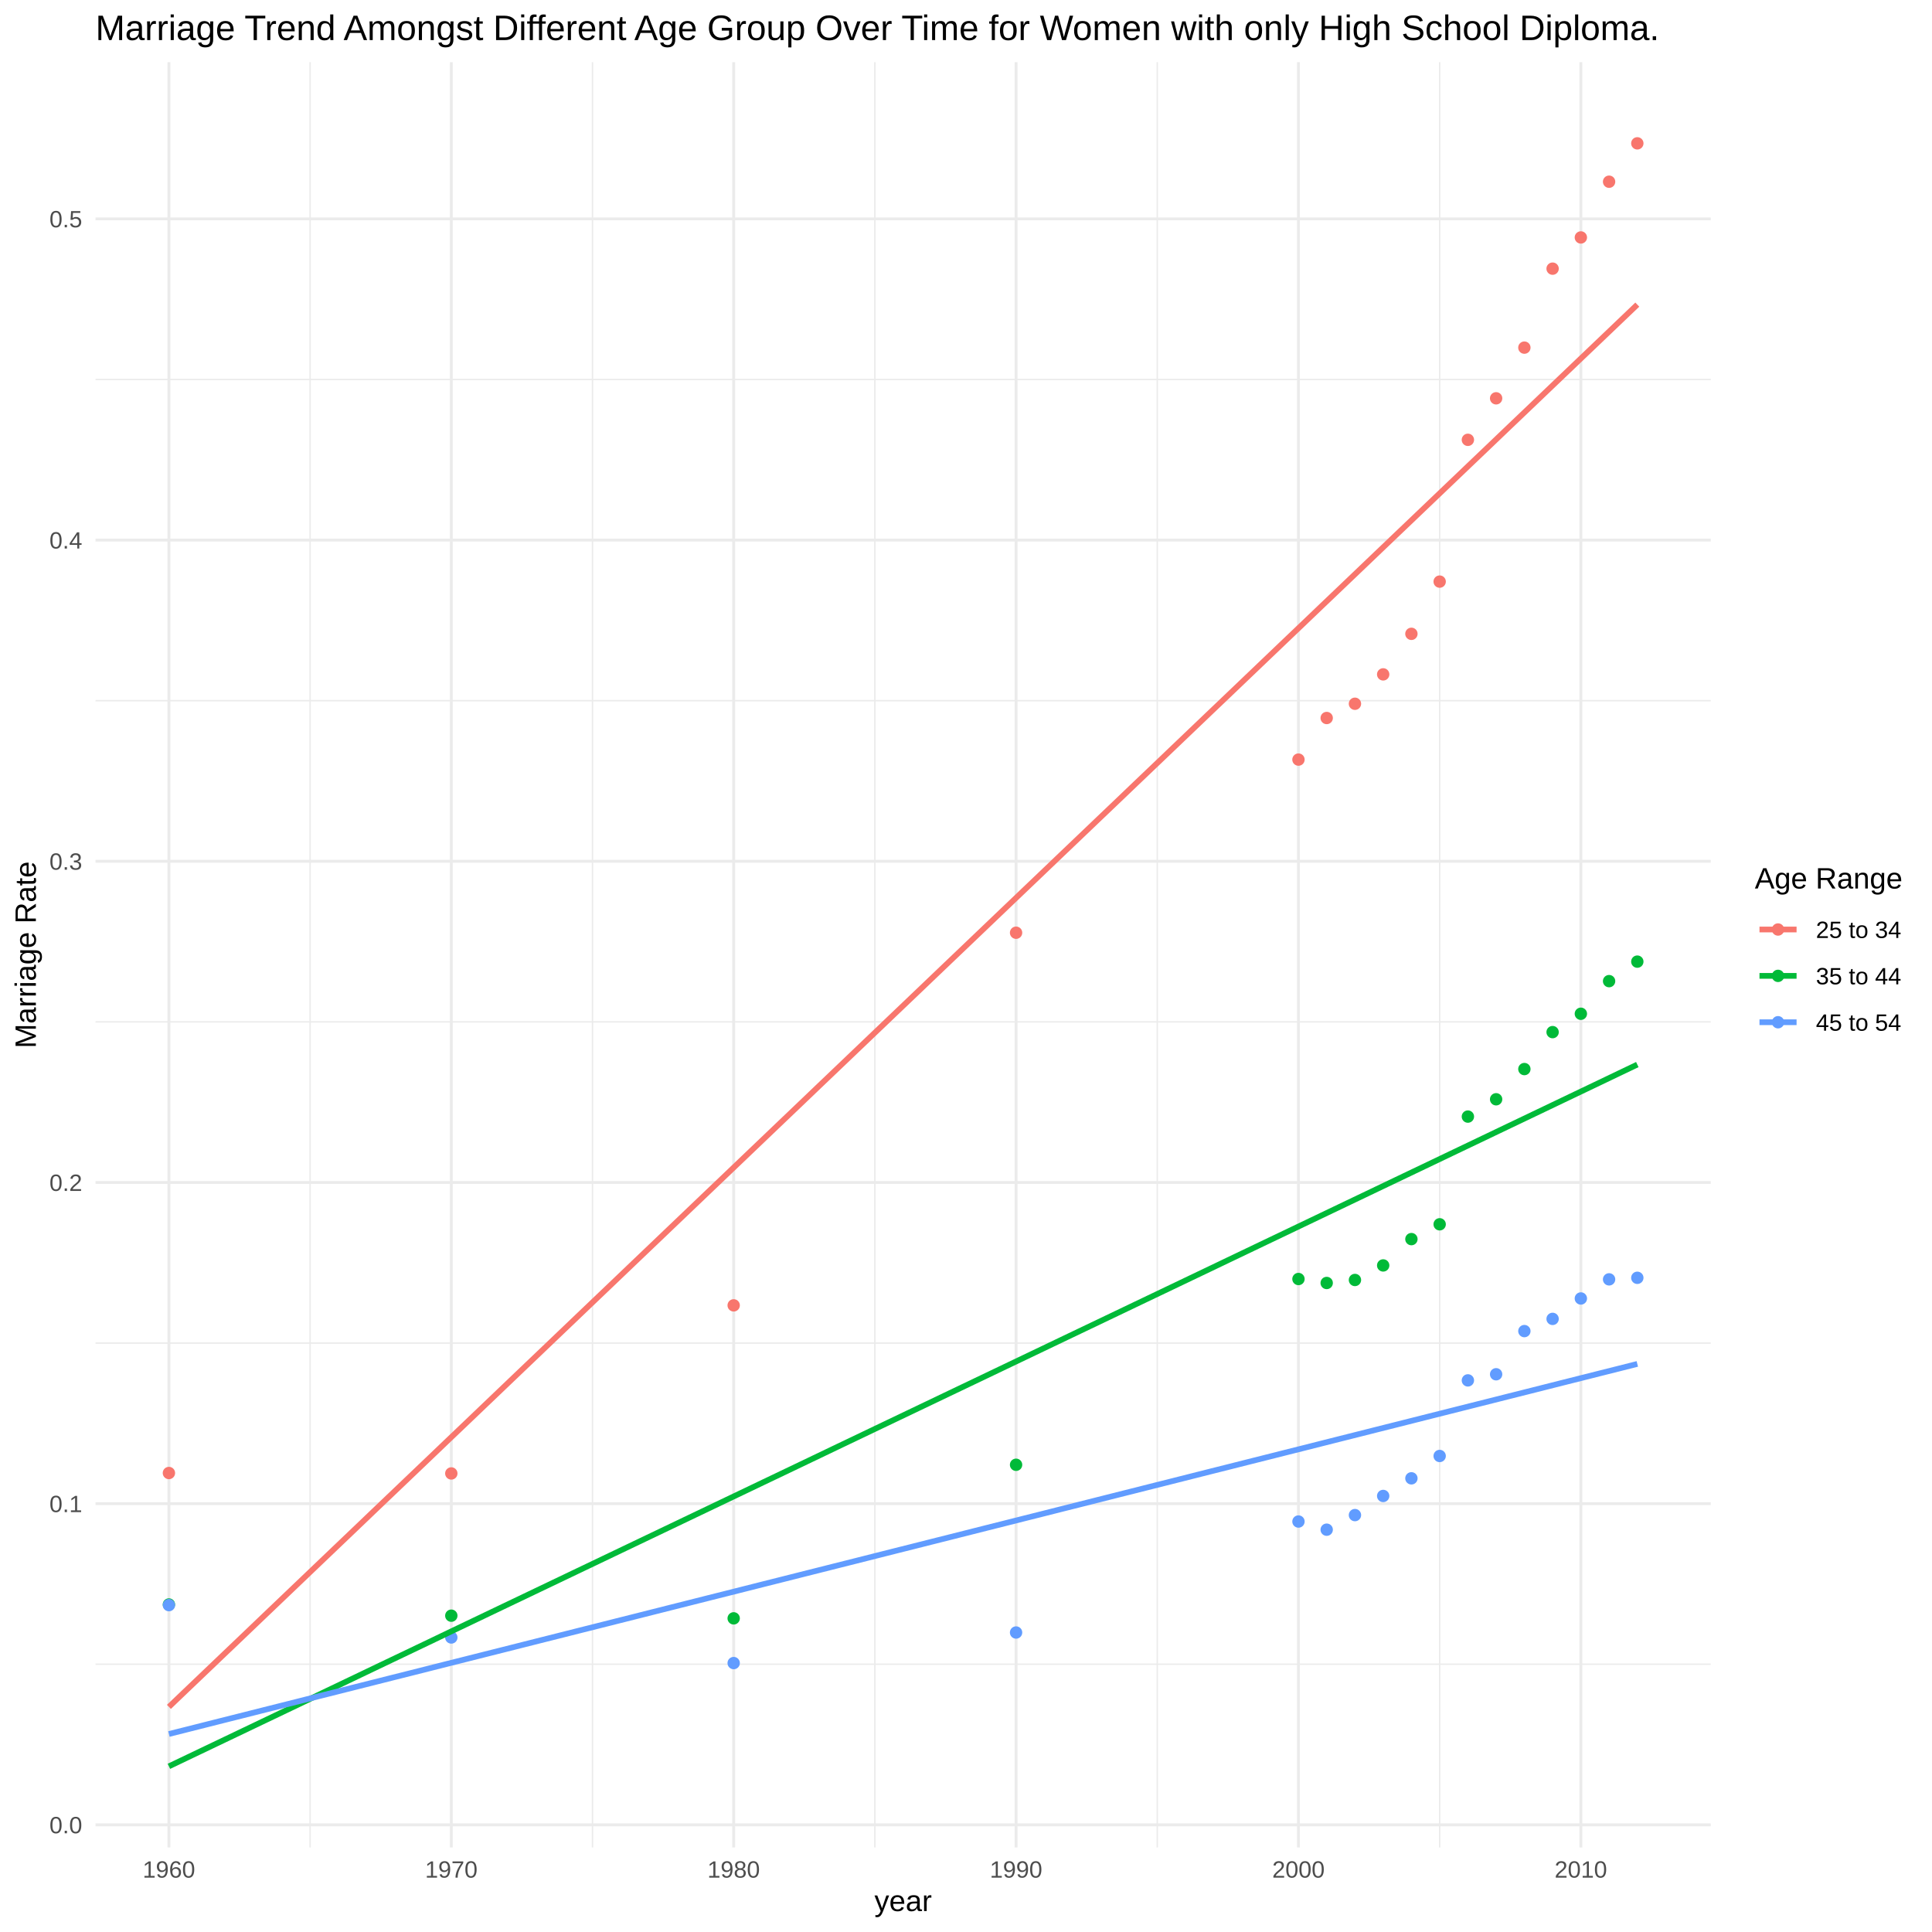
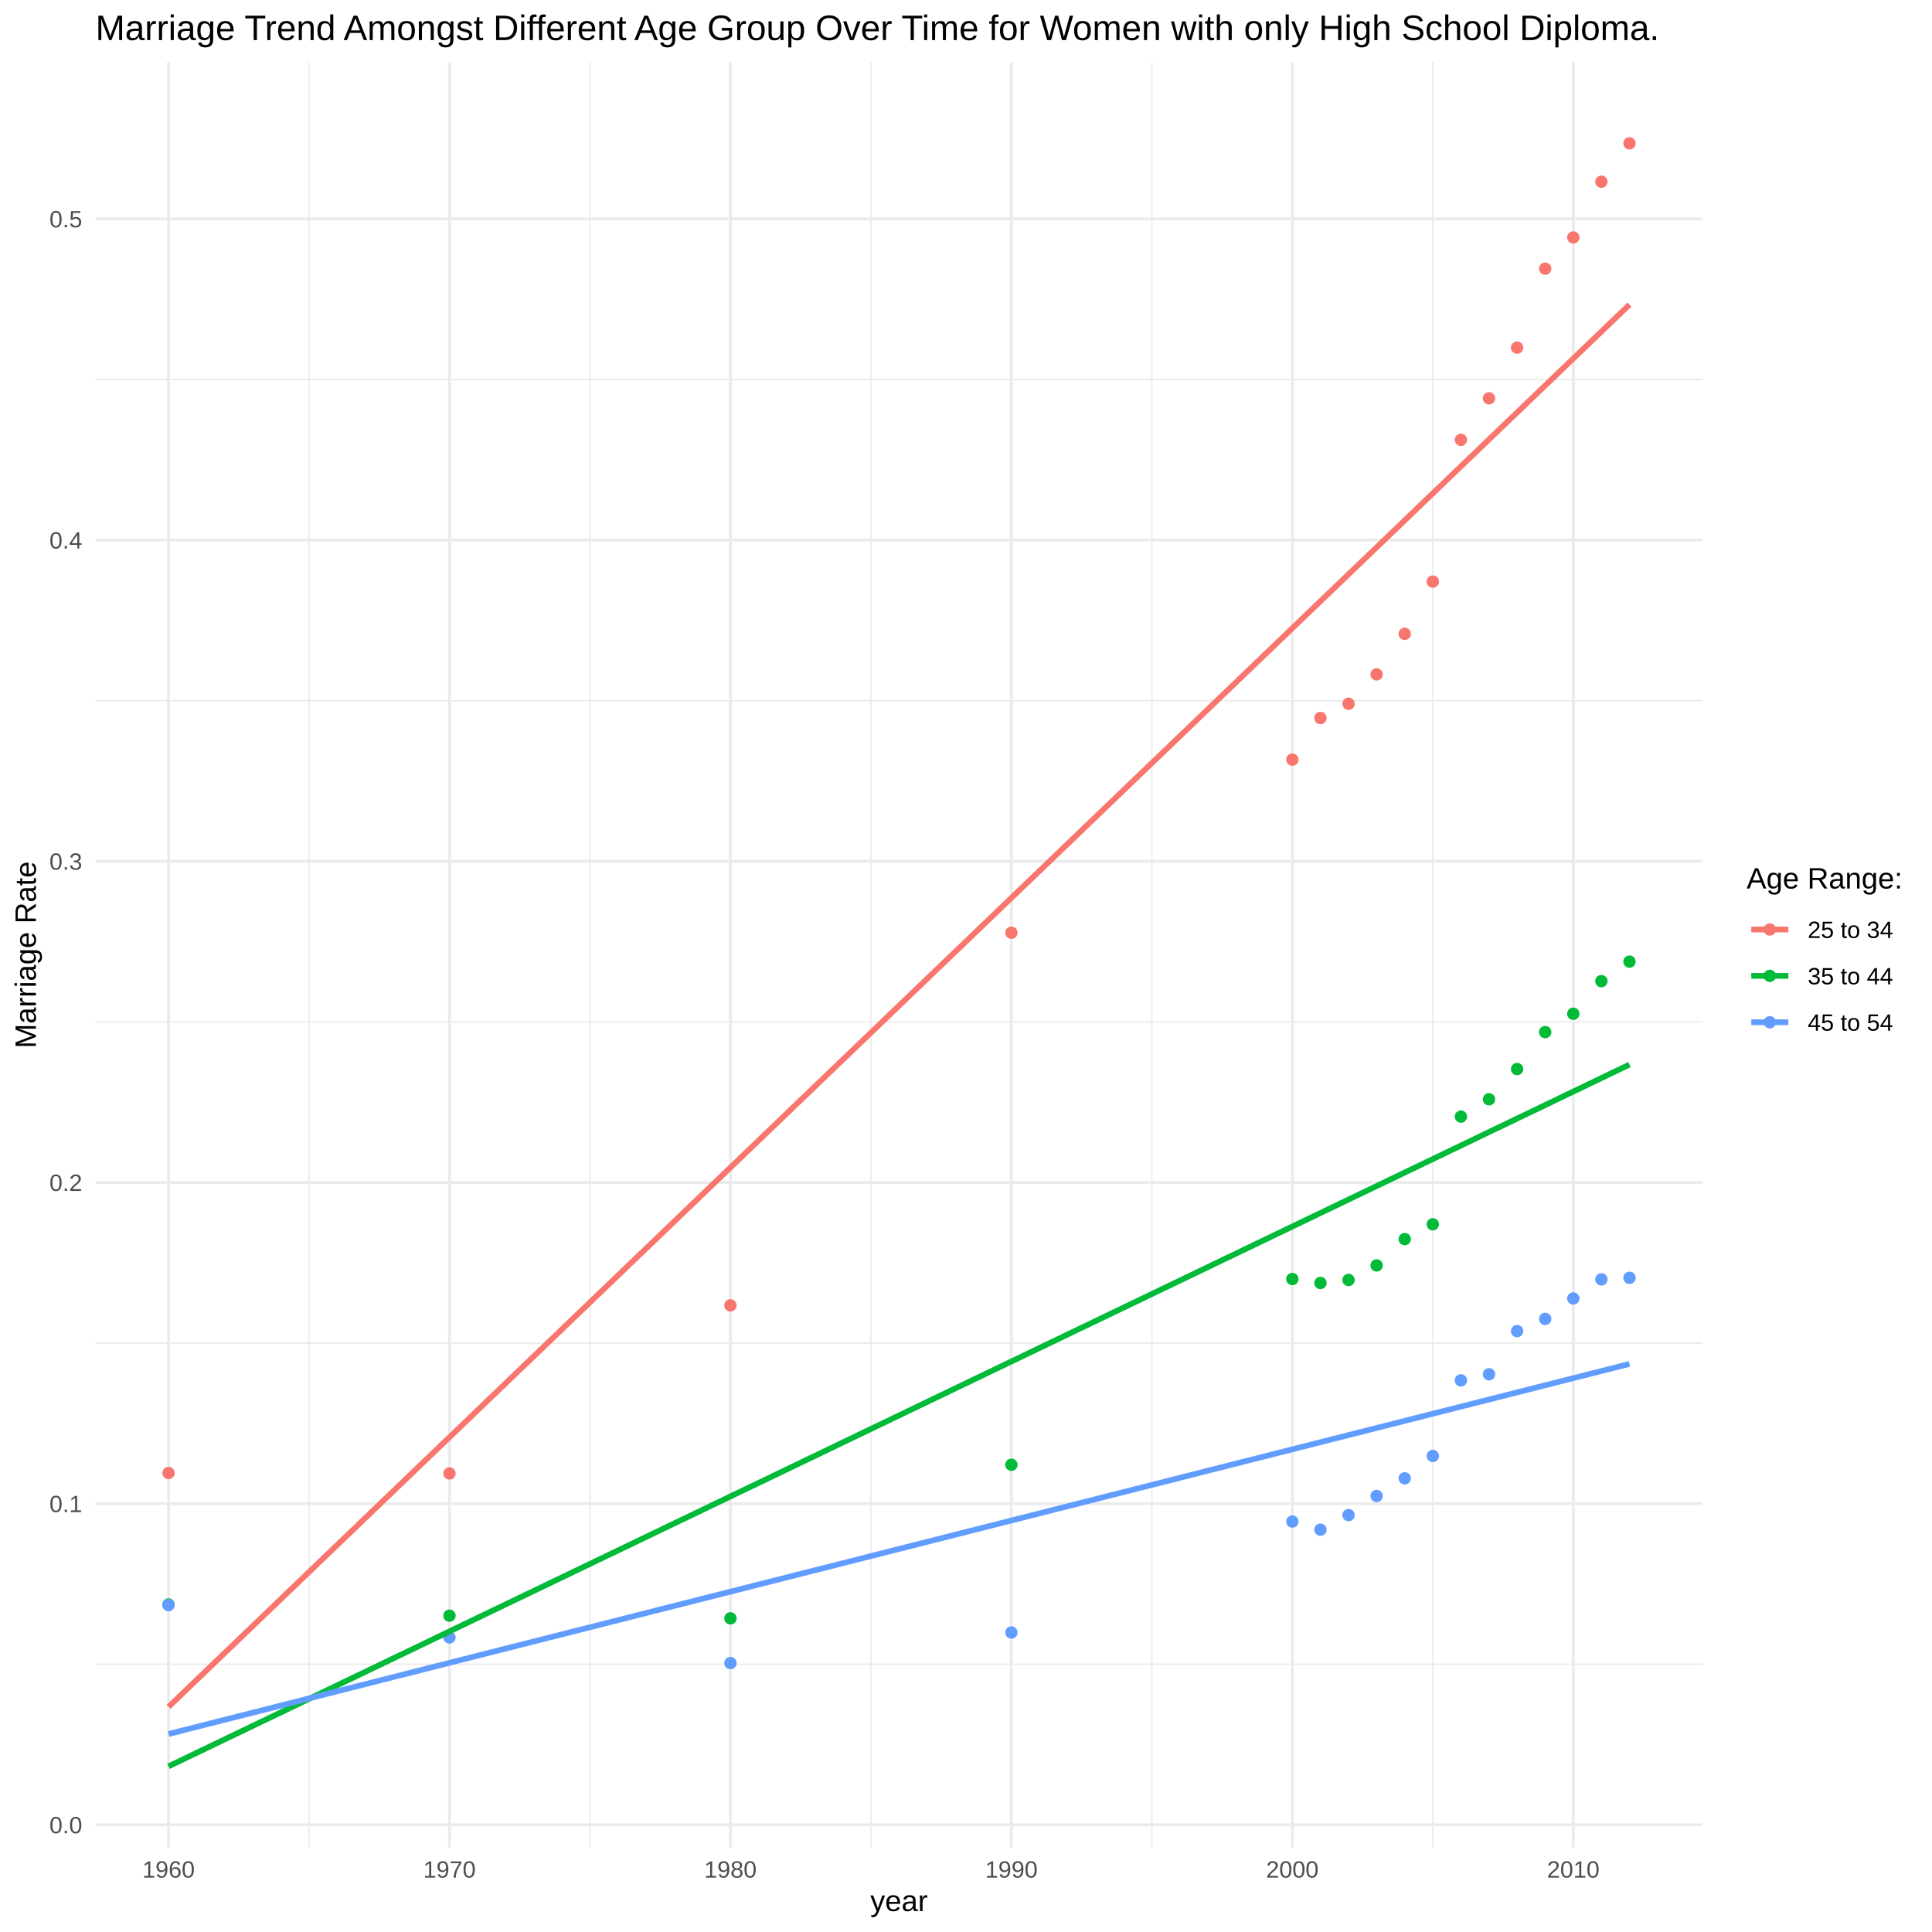
<svg xmlns="http://www.w3.org/2000/svg" class="svglite" width="720.00pt" height="720.00pt" viewBox="0 0 720.00 720.00">
  <defs>
    <style type="text/css">
    .svglite line, .svglite polyline, .svglite polygon, .svglite path, .svglite rect, .svglite circle {
      fill: none;
      stroke: #000000;
      stroke-linecap: round;
      stroke-linejoin: round;
      stroke-miterlimit: 10.00;
    }
  </style>
  </defs>
  <rect width="100%" height="100%" style="stroke: none; fill: #FFFFFF;" />
  <defs>
    <clipPath id="cpMC4wMHw3MjAuMDB8MC4wMHw3MjAuMDA=">
      <rect x="0.00" y="0.00" width="720.00" height="720.00" />
    </clipPath>
  </defs>
  <g clip-path="url(#cpMC4wMHw3MjAuMDB8MC4wMHw3MjAuMDA=)">
</g>
  <defs>
-     <clipPath id="cpMzUuNTl8NjM3LjU0fDIzLjE4fDY4OC41MA==">
-       <rect x="35.59" y="23.18" width="601.96" height="665.33" />
+     <clipPath id="cpMzUuNTl8NjM0LjQ4fDIzLjE4fDY4OC41MA==">
+       <rect x="35.59" y="23.18" width="598.90" height="665.33" />
    </clipPath>
  </defs>
-   <g clip-path="url(#cpMzUuNTl8NjM3LjU0fDIzLjE4fDY4OC41MA==)">
-     <polyline points="35.59,620.21 637.54,620.21 " style="stroke-width: 0.53; stroke: #EBEBEB; stroke-linecap: butt;" />
-     <polyline points="35.59,500.52 637.54,500.52 " style="stroke-width: 0.53; stroke: #EBEBEB; stroke-linecap: butt;" />
-     <polyline points="35.59,380.82 637.54,380.82 " style="stroke-width: 0.53; stroke: #EBEBEB; stroke-linecap: butt;" />
-     <polyline points="35.59,261.12 637.54,261.12 " style="stroke-width: 0.53; stroke: #EBEBEB; stroke-linecap: butt;" />
-     <polyline points="35.59,141.42 637.54,141.42 " style="stroke-width: 0.53; stroke: #EBEBEB; stroke-linecap: butt;" />
-     <polyline points="115.57,688.50 115.57,23.18 " style="stroke-width: 0.53; stroke: #EBEBEB; stroke-linecap: butt;" />
-     <polyline points="220.80,688.50 220.80,23.18 " style="stroke-width: 0.53; stroke: #EBEBEB; stroke-linecap: butt;" />
-     <polyline points="326.04,688.50 326.04,23.18 " style="stroke-width: 0.53; stroke: #EBEBEB; stroke-linecap: butt;" />
-     <polyline points="431.28,688.50 431.28,23.18 " style="stroke-width: 0.53; stroke: #EBEBEB; stroke-linecap: butt;" />
-     <polyline points="536.52,688.50 536.52,23.18 " style="stroke-width: 0.53; stroke: #EBEBEB; stroke-linecap: butt;" />
-     <polyline points="35.59,680.06 637.54,680.06 " style="stroke-width: 1.07; stroke: #EBEBEB; stroke-linecap: butt;" />
-     <polyline points="35.59,560.37 637.54,560.37 " style="stroke-width: 1.07; stroke: #EBEBEB; stroke-linecap: butt;" />
-     <polyline points="35.59,440.67 637.54,440.67 " style="stroke-width: 1.07; stroke: #EBEBEB; stroke-linecap: butt;" />
-     <polyline points="35.59,320.97 637.54,320.97 " style="stroke-width: 1.07; stroke: #EBEBEB; stroke-linecap: butt;" />
-     <polyline points="35.59,201.27 637.54,201.27 " style="stroke-width: 1.07; stroke: #EBEBEB; stroke-linecap: butt;" />
-     <polyline points="35.59,81.57 637.54,81.57 " style="stroke-width: 1.07; stroke: #EBEBEB; stroke-linecap: butt;" />
-     <polyline points="62.95,688.50 62.95,23.18 " style="stroke-width: 1.07; stroke: #EBEBEB; stroke-linecap: butt;" />
-     <polyline points="168.19,688.50 168.19,23.18 " style="stroke-width: 1.07; stroke: #EBEBEB; stroke-linecap: butt;" />
-     <polyline points="273.42,688.50 273.42,23.18 " style="stroke-width: 1.07; stroke: #EBEBEB; stroke-linecap: butt;" />
-     <polyline points="378.66,688.50 378.66,23.18 " style="stroke-width: 1.07; stroke: #EBEBEB; stroke-linecap: butt;" />
-     <polyline points="483.90,688.50 483.90,23.18 " style="stroke-width: 1.07; stroke: #EBEBEB; stroke-linecap: butt;" />
-     <polyline points="589.14,688.50 589.14,23.18 " style="stroke-width: 1.07; stroke: #EBEBEB; stroke-linecap: butt;" />
-     <circle cx="62.95" cy="548.95" r="1.95" style="stroke-width: 0.71; stroke: #F8766D; fill: #F8766D;" />
-     <circle cx="62.95" cy="597.95" r="1.95" style="stroke-width: 0.71; stroke: #00BA38; fill: #00BA38;" />
-     <circle cx="62.95" cy="598.18" r="1.95" style="stroke-width: 0.71; stroke: #619CFF; fill: #619CFF;" />
-     <circle cx="168.19" cy="549.11" r="1.95" style="stroke-width: 0.71; stroke: #F8766D; fill: #F8766D;" />
-     <circle cx="168.19" cy="602.12" r="1.95" style="stroke-width: 0.71; stroke: #00BA38; fill: #00BA38;" />
-     <circle cx="168.19" cy="610.24" r="1.95" style="stroke-width: 0.71; stroke: #619CFF; fill: #619CFF;" />
-     <circle cx="273.42" cy="486.47" r="1.95" style="stroke-width: 0.71; stroke: #F8766D; fill: #F8766D;" />
-     <circle cx="273.42" cy="603.11" r="1.95" style="stroke-width: 0.71; stroke: #00BA38; fill: #00BA38;" />
-     <circle cx="273.42" cy="619.78" r="1.95" style="stroke-width: 0.71; stroke: #619CFF; fill: #619CFF;" />
-     <circle cx="378.66" cy="347.60" r="1.95" style="stroke-width: 0.71; stroke: #F8766D; fill: #F8766D;" />
-     <circle cx="378.66" cy="545.88" r="1.95" style="stroke-width: 0.71; stroke: #00BA38; fill: #00BA38;" />
-     <circle cx="378.66" cy="608.39" r="1.95" style="stroke-width: 0.71; stroke: #619CFF; fill: #619CFF;" />
-     <circle cx="483.90" cy="283.08" r="1.95" style="stroke-width: 0.71; stroke: #F8766D; fill: #F8766D;" />
-     <circle cx="483.90" cy="476.65" r="1.95" style="stroke-width: 0.71; stroke: #00BA38; fill: #00BA38;" />
-     <circle cx="483.90" cy="567.03" r="1.95" style="stroke-width: 0.71; stroke: #619CFF; fill: #619CFF;" />
-     <circle cx="494.42" cy="267.58" r="1.95" style="stroke-width: 0.71; stroke: #F8766D; fill: #F8766D;" />
-     <circle cx="494.42" cy="478.13" r="1.95" style="stroke-width: 0.71; stroke: #00BA38; fill: #00BA38;" />
-     <circle cx="494.42" cy="570.07" r="1.95" style="stroke-width: 0.71; stroke: #619CFF; fill: #619CFF;" />
-     <circle cx="504.95" cy="262.27" r="1.95" style="stroke-width: 0.71; stroke: #F8766D; fill: #F8766D;" />
-     <circle cx="504.95" cy="477.01" r="1.95" style="stroke-width: 0.71; stroke: #00BA38; fill: #00BA38;" />
-     <circle cx="504.95" cy="564.63" r="1.95" style="stroke-width: 0.71; stroke: #619CFF; fill: #619CFF;" />
-     <circle cx="515.47" cy="251.32" r="1.95" style="stroke-width: 0.71; stroke: #F8766D; fill: #F8766D;" />
-     <circle cx="515.47" cy="471.59" r="1.95" style="stroke-width: 0.71; stroke: #00BA38; fill: #00BA38;" />
-     <circle cx="515.47" cy="557.50" r="1.95" style="stroke-width: 0.71; stroke: #619CFF; fill: #619CFF;" />
-     <circle cx="525.99" cy="236.21" r="1.95" style="stroke-width: 0.71; stroke: #F8766D; fill: #F8766D;" />
-     <circle cx="525.99" cy="461.78" r="1.95" style="stroke-width: 0.71; stroke: #00BA38; fill: #00BA38;" />
-     <circle cx="525.99" cy="550.93" r="1.95" style="stroke-width: 0.71; stroke: #619CFF; fill: #619CFF;" />
-     <circle cx="536.52" cy="216.75" r="1.95" style="stroke-width: 0.71; stroke: #F8766D; fill: #F8766D;" />
-     <circle cx="536.52" cy="456.26" r="1.95" style="stroke-width: 0.71; stroke: #00BA38; fill: #00BA38;" />
-     <circle cx="536.52" cy="542.60" r="1.95" style="stroke-width: 0.71; stroke: #619CFF; fill: #619CFF;" />
-     <circle cx="547.04" cy="163.91" r="1.95" style="stroke-width: 0.71; stroke: #F8766D; fill: #F8766D;" />
-     <circle cx="547.04" cy="416.12" r="1.95" style="stroke-width: 0.71; stroke: #00BA38; fill: #00BA38;" />
-     <circle cx="547.04" cy="514.43" r="1.95" style="stroke-width: 0.71; stroke: #619CFF; fill: #619CFF;" />
-     <circle cx="557.56" cy="148.44" r="1.95" style="stroke-width: 0.71; stroke: #F8766D; fill: #F8766D;" />
-     <circle cx="557.56" cy="409.67" r="1.95" style="stroke-width: 0.71; stroke: #00BA38; fill: #00BA38;" />
-     <circle cx="557.56" cy="512.15" r="1.95" style="stroke-width: 0.71; stroke: #619CFF; fill: #619CFF;" />
-     <circle cx="568.09" cy="129.55" r="1.95" style="stroke-width: 0.71; stroke: #F8766D; fill: #F8766D;" />
-     <circle cx="568.09" cy="398.41" r="1.95" style="stroke-width: 0.71; stroke: #00BA38; fill: #00BA38;" />
-     <circle cx="568.09" cy="496.06" r="1.95" style="stroke-width: 0.71; stroke: #619CFF; fill: #619CFF;" />
-     <circle cx="578.61" cy="100.12" r="1.95" style="stroke-width: 0.71; stroke: #F8766D; fill: #F8766D;" />
-     <circle cx="578.61" cy="384.64" r="1.95" style="stroke-width: 0.71; stroke: #00BA38; fill: #00BA38;" />
-     <circle cx="578.61" cy="491.51" r="1.95" style="stroke-width: 0.71; stroke: #619CFF; fill: #619CFF;" />
-     <circle cx="589.14" cy="88.49" r="1.95" style="stroke-width: 0.71; stroke: #F8766D; fill: #F8766D;" />
-     <circle cx="589.14" cy="377.80" r="1.95" style="stroke-width: 0.71; stroke: #00BA38; fill: #00BA38;" />
-     <circle cx="589.14" cy="483.90" r="1.95" style="stroke-width: 0.71; stroke: #619CFF; fill: #619CFF;" />
-     <circle cx="599.66" cy="67.72" r="1.95" style="stroke-width: 0.71; stroke: #F8766D; fill: #F8766D;" />
-     <circle cx="599.66" cy="365.64" r="1.95" style="stroke-width: 0.71; stroke: #00BA38; fill: #00BA38;" />
-     <circle cx="599.66" cy="476.78" r="1.95" style="stroke-width: 0.71; stroke: #619CFF; fill: #619CFF;" />
-     <circle cx="610.18" cy="53.42" r="1.95" style="stroke-width: 0.71; stroke: #F8766D; fill: #F8766D;" />
-     <circle cx="610.18" cy="358.37" r="1.95" style="stroke-width: 0.71; stroke: #00BA38; fill: #00BA38;" />
-     <circle cx="610.18" cy="476.20" r="1.95" style="stroke-width: 0.71; stroke: #619CFF; fill: #619CFF;" />
-     <polyline points="62.95,636.10 69.87,629.48 76.80,622.87 83.73,616.25 90.66,609.64 97.58,603.02 104.51,596.41 111.44,589.79 118.36,583.18 125.29,576.56 132.22,569.95 139.14,563.33 146.07,556.72 153.00,550.10 159.93,543.49 166.85,536.87 173.78,530.26 180.71,523.64 187.63,517.03 194.56,510.41 201.49,503.80 208.42,497.18 215.34,490.57 222.27,483.95 229.20,477.34 236.12,470.72 243.05,464.11 249.98,457.49 256.90,450.88 263.83,444.26 270.76,437.65 277.69,431.03 284.61,424.42 291.54,417.80 298.47,411.19 305.39,404.57 312.32,397.96 319.25,391.34 326.17,384.73 333.10,378.11 340.03,371.50 346.96,364.88 353.88,358.27 360.81,351.66 367.74,345.04 374.66,338.43 381.59,331.81 388.52,325.20 395.44,318.58 402.37,311.97 409.30,305.35 416.23,298.74 423.15,292.12 430.08,285.51 437.01,278.89 443.93,272.28 450.86,265.66 457.79,259.05 464.72,252.43 471.64,245.82 478.57,239.20 485.50,232.59 492.42,225.97 499.35,219.36 506.28,212.74 513.20,206.13 520.13,199.51 527.06,192.90 533.99,186.28 540.91,179.67 547.84,173.05 554.77,166.44 561.69,159.82 568.62,153.21 575.55,146.59 582.47,139.98 589.40,133.36 596.33,126.75 603.26,120.13 610.18,113.52 " style="stroke-width: 2.13; stroke: #F8766D; stroke-linecap: butt;" />
-     <polyline points="62.95,658.26 69.87,654.95 76.80,651.64 83.73,648.33 90.66,645.02 97.58,641.71 104.51,638.40 111.44,635.09 118.36,631.78 125.29,628.47 132.22,625.16 139.14,621.85 146.07,618.54 153.00,615.23 159.93,611.92 166.85,608.60 173.78,605.29 180.71,601.98 187.63,598.67 194.56,595.36 201.49,592.05 208.42,588.74 215.34,585.43 222.27,582.12 229.20,578.81 236.12,575.50 243.05,572.19 249.98,568.88 256.90,565.57 263.83,562.26 270.76,558.95 277.69,555.64 284.61,552.33 291.54,549.02 298.47,545.71 305.39,542.40 312.32,539.08 319.25,535.77 326.17,532.46 333.10,529.15 340.03,525.84 346.96,522.53 353.88,519.22 360.81,515.91 367.74,512.60 374.66,509.29 381.59,505.98 388.52,502.67 395.44,499.36 402.37,496.05 409.30,492.74 416.23,489.43 423.15,486.12 430.08,482.81 437.01,479.50 443.93,476.19 450.86,472.88 457.79,469.56 464.72,466.25 471.64,462.94 478.57,459.63 485.50,456.32 492.42,453.01 499.35,449.70 506.28,446.39 513.20,443.08 520.13,439.77 527.06,436.46 533.99,433.15 540.91,429.84 547.84,426.53 554.77,423.22 561.69,419.91 568.62,416.60 575.55,413.29 582.47,409.98 589.40,406.67 596.33,403.36 603.26,400.04 610.18,396.73 " style="stroke-width: 2.13; stroke: #00BA38; stroke-linecap: butt;" />
-     <polyline points="62.95,646.21 69.87,644.47 76.80,642.72 83.73,640.97 90.66,639.23 97.58,637.48 104.51,635.74 111.44,633.99 118.36,632.24 125.29,630.50 132.22,628.75 139.14,627.01 146.07,625.26 153.00,623.52 159.93,621.77 166.85,620.02 173.78,618.28 180.71,616.53 187.63,614.79 194.56,613.04 201.49,611.29 208.42,609.55 215.34,607.80 222.27,606.06 229.20,604.31 236.12,602.57 243.05,600.82 249.98,599.07 256.90,597.33 263.83,595.58 270.76,593.84 277.69,592.09 284.61,590.34 291.54,588.60 298.47,586.85 305.39,585.11 312.32,583.36 319.25,581.62 326.17,579.87 333.10,578.12 340.03,576.38 346.96,574.63 353.88,572.89 360.81,571.14 367.74,569.39 374.66,567.65 381.59,565.90 388.52,564.16 395.44,562.41 402.37,560.67 409.30,558.92 416.23,557.17 423.15,555.43 430.08,553.68 437.01,551.94 443.93,550.19 450.86,548.44 457.79,546.70 464.72,544.95 471.64,543.21 478.57,541.46 485.50,539.72 492.42,537.97 499.35,536.22 506.28,534.48 513.20,532.73 520.13,530.99 527.06,529.24 533.99,527.49 540.91,525.75 547.84,524.00 554.77,522.26 561.69,520.51 568.62,518.77 575.55,517.02 582.47,515.27 589.40,513.53 596.33,511.78 603.26,510.04 610.18,508.29 " style="stroke-width: 2.13; stroke: #619CFF; stroke-linecap: butt;" />
+   <g clip-path="url(#cpMzUuNTl8NjM0LjQ4fDIzLjE4fDY4OC41MA==)">
+     <polyline points="35.59,620.21 634.48,620.21 " style="stroke-width: 0.53; stroke: #EBEBEB; stroke-linecap: butt;" />
+     <polyline points="35.59,500.52 634.48,500.52 " style="stroke-width: 0.53; stroke: #EBEBEB; stroke-linecap: butt;" />
+     <polyline points="35.59,380.82 634.48,380.82 " style="stroke-width: 0.53; stroke: #EBEBEB; stroke-linecap: butt;" />
+     <polyline points="35.59,261.12 634.48,261.12 " style="stroke-width: 0.53; stroke: #EBEBEB; stroke-linecap: butt;" />
+     <polyline points="35.59,141.42 634.48,141.42 " style="stroke-width: 0.53; stroke: #EBEBEB; stroke-linecap: butt;" />
+     <polyline points="115.16,688.50 115.16,23.18 " style="stroke-width: 0.53; stroke: #EBEBEB; stroke-linecap: butt;" />
+     <polyline points="219.86,688.50 219.86,23.18 " style="stroke-width: 0.53; stroke: #EBEBEB; stroke-linecap: butt;" />
+     <polyline points="324.56,688.50 324.56,23.18 " style="stroke-width: 0.53; stroke: #EBEBEB; stroke-linecap: butt;" />
+     <polyline points="429.27,688.50 429.27,23.18 " style="stroke-width: 0.53; stroke: #EBEBEB; stroke-linecap: butt;" />
+     <polyline points="533.97,688.50 533.97,23.18 " style="stroke-width: 0.53; stroke: #EBEBEB; stroke-linecap: butt;" />
+     <polyline points="35.59,680.06 634.48,680.06 " style="stroke-width: 1.07; stroke: #EBEBEB; stroke-linecap: butt;" />
+     <polyline points="35.59,560.37 634.48,560.37 " style="stroke-width: 1.07; stroke: #EBEBEB; stroke-linecap: butt;" />
+     <polyline points="35.59,440.67 634.48,440.67 " style="stroke-width: 1.07; stroke: #EBEBEB; stroke-linecap: butt;" />
+     <polyline points="35.59,320.97 634.48,320.97 " style="stroke-width: 1.07; stroke: #EBEBEB; stroke-linecap: butt;" />
+     <polyline points="35.59,201.27 634.48,201.27 " style="stroke-width: 1.07; stroke: #EBEBEB; stroke-linecap: butt;" />
+     <polyline points="35.59,81.57 634.48,81.57 " style="stroke-width: 1.07; stroke: #EBEBEB; stroke-linecap: butt;" />
+     <polyline points="62.81,688.50 62.81,23.18 " style="stroke-width: 1.07; stroke: #EBEBEB; stroke-linecap: butt;" />
+     <polyline points="167.51,688.50 167.51,23.18 " style="stroke-width: 1.07; stroke: #EBEBEB; stroke-linecap: butt;" />
+     <polyline points="272.21,688.50 272.21,23.18 " style="stroke-width: 1.07; stroke: #EBEBEB; stroke-linecap: butt;" />
+     <polyline points="376.92,688.50 376.92,23.18 " style="stroke-width: 1.07; stroke: #EBEBEB; stroke-linecap: butt;" />
+     <polyline points="481.62,688.50 481.62,23.18 " style="stroke-width: 1.07; stroke: #EBEBEB; stroke-linecap: butt;" />
+     <polyline points="586.32,688.50 586.32,23.18 " style="stroke-width: 1.07; stroke: #EBEBEB; stroke-linecap: butt;" />
+     <circle cx="62.81" cy="548.95" r="1.95" style="stroke-width: 0.71; stroke: #F8766D; fill: #F8766D;" />
+     <circle cx="62.81" cy="597.95" r="1.95" style="stroke-width: 0.71; stroke: #00BA38; fill: #00BA38;" />
+     <circle cx="62.81" cy="598.18" r="1.95" style="stroke-width: 0.71; stroke: #619CFF; fill: #619CFF;" />
+     <circle cx="167.51" cy="549.11" r="1.95" style="stroke-width: 0.71; stroke: #F8766D; fill: #F8766D;" />
+     <circle cx="167.51" cy="602.12" r="1.95" style="stroke-width: 0.71; stroke: #00BA38; fill: #00BA38;" />
+     <circle cx="167.51" cy="610.24" r="1.95" style="stroke-width: 0.71; stroke: #619CFF; fill: #619CFF;" />
+     <circle cx="272.21" cy="486.47" r="1.95" style="stroke-width: 0.71; stroke: #F8766D; fill: #F8766D;" />
+     <circle cx="272.21" cy="603.11" r="1.95" style="stroke-width: 0.71; stroke: #00BA38; fill: #00BA38;" />
+     <circle cx="272.21" cy="619.78" r="1.95" style="stroke-width: 0.71; stroke: #619CFF; fill: #619CFF;" />
+     <circle cx="376.92" cy="347.60" r="1.95" style="stroke-width: 0.71; stroke: #F8766D; fill: #F8766D;" />
+     <circle cx="376.92" cy="545.88" r="1.95" style="stroke-width: 0.71; stroke: #00BA38; fill: #00BA38;" />
+     <circle cx="376.92" cy="608.39" r="1.95" style="stroke-width: 0.71; stroke: #619CFF; fill: #619CFF;" />
+     <circle cx="481.62" cy="283.08" r="1.95" style="stroke-width: 0.71; stroke: #F8766D; fill: #F8766D;" />
+     <circle cx="481.62" cy="476.65" r="1.95" style="stroke-width: 0.71; stroke: #00BA38; fill: #00BA38;" />
+     <circle cx="481.62" cy="567.03" r="1.95" style="stroke-width: 0.71; stroke: #619CFF; fill: #619CFF;" />
+     <circle cx="492.09" cy="267.58" r="1.95" style="stroke-width: 0.71; stroke: #F8766D; fill: #F8766D;" />
+     <circle cx="492.09" cy="478.13" r="1.95" style="stroke-width: 0.71; stroke: #00BA38; fill: #00BA38;" />
+     <circle cx="492.09" cy="570.07" r="1.95" style="stroke-width: 0.71; stroke: #619CFF; fill: #619CFF;" />
+     <circle cx="502.56" cy="262.27" r="1.95" style="stroke-width: 0.71; stroke: #F8766D; fill: #F8766D;" />
+     <circle cx="502.56" cy="477.01" r="1.95" style="stroke-width: 0.71; stroke: #00BA38; fill: #00BA38;" />
+     <circle cx="502.56" cy="564.63" r="1.95" style="stroke-width: 0.71; stroke: #619CFF; fill: #619CFF;" />
+     <circle cx="513.03" cy="251.32" r="1.95" style="stroke-width: 0.71; stroke: #F8766D; fill: #F8766D;" />
+     <circle cx="513.03" cy="471.59" r="1.95" style="stroke-width: 0.71; stroke: #00BA38; fill: #00BA38;" />
+     <circle cx="513.03" cy="557.50" r="1.95" style="stroke-width: 0.71; stroke: #619CFF; fill: #619CFF;" />
+     <circle cx="523.50" cy="236.21" r="1.95" style="stroke-width: 0.71; stroke: #F8766D; fill: #F8766D;" />
+     <circle cx="523.50" cy="461.78" r="1.95" style="stroke-width: 0.71; stroke: #00BA38; fill: #00BA38;" />
+     <circle cx="523.50" cy="550.93" r="1.95" style="stroke-width: 0.71; stroke: #619CFF; fill: #619CFF;" />
+     <circle cx="533.97" cy="216.75" r="1.95" style="stroke-width: 0.71; stroke: #F8766D; fill: #F8766D;" />
+     <circle cx="533.97" cy="456.26" r="1.95" style="stroke-width: 0.71; stroke: #00BA38; fill: #00BA38;" />
+     <circle cx="533.97" cy="542.60" r="1.95" style="stroke-width: 0.71; stroke: #619CFF; fill: #619CFF;" />
+     <circle cx="544.44" cy="163.91" r="1.95" style="stroke-width: 0.71; stroke: #F8766D; fill: #F8766D;" />
+     <circle cx="544.44" cy="416.12" r="1.95" style="stroke-width: 0.71; stroke: #00BA38; fill: #00BA38;" />
+     <circle cx="544.44" cy="514.43" r="1.95" style="stroke-width: 0.71; stroke: #619CFF; fill: #619CFF;" />
+     <circle cx="554.91" cy="148.44" r="1.95" style="stroke-width: 0.71; stroke: #F8766D; fill: #F8766D;" />
+     <circle cx="554.91" cy="409.67" r="1.95" style="stroke-width: 0.71; stroke: #00BA38; fill: #00BA38;" />
+     <circle cx="554.91" cy="512.15" r="1.95" style="stroke-width: 0.71; stroke: #619CFF; fill: #619CFF;" />
+     <circle cx="565.38" cy="129.55" r="1.95" style="stroke-width: 0.71; stroke: #F8766D; fill: #F8766D;" />
+     <circle cx="565.38" cy="398.41" r="1.95" style="stroke-width: 0.71; stroke: #00BA38; fill: #00BA38;" />
+     <circle cx="565.38" cy="496.06" r="1.95" style="stroke-width: 0.71; stroke: #619CFF; fill: #619CFF;" />
+     <circle cx="575.85" cy="100.12" r="1.95" style="stroke-width: 0.71; stroke: #F8766D; fill: #F8766D;" />
+     <circle cx="575.85" cy="384.64" r="1.95" style="stroke-width: 0.71; stroke: #00BA38; fill: #00BA38;" />
+     <circle cx="575.85" cy="491.51" r="1.95" style="stroke-width: 0.71; stroke: #619CFF; fill: #619CFF;" />
+     <circle cx="586.32" cy="88.49" r="1.95" style="stroke-width: 0.71; stroke: #F8766D; fill: #F8766D;" />
+     <circle cx="586.32" cy="377.80" r="1.95" style="stroke-width: 0.71; stroke: #00BA38; fill: #00BA38;" />
+     <circle cx="586.32" cy="483.90" r="1.95" style="stroke-width: 0.71; stroke: #619CFF; fill: #619CFF;" />
+     <circle cx="596.79" cy="67.72" r="1.95" style="stroke-width: 0.71; stroke: #F8766D; fill: #F8766D;" />
+     <circle cx="596.79" cy="365.64" r="1.95" style="stroke-width: 0.71; stroke: #00BA38; fill: #00BA38;" />
+     <circle cx="596.79" cy="476.78" r="1.95" style="stroke-width: 0.71; stroke: #619CFF; fill: #619CFF;" />
+     <circle cx="607.26" cy="53.42" r="1.95" style="stroke-width: 0.71; stroke: #F8766D; fill: #F8766D;" />
+     <circle cx="607.26" cy="358.37" r="1.95" style="stroke-width: 0.71; stroke: #00BA38; fill: #00BA38;" />
+     <circle cx="607.26" cy="476.20" r="1.95" style="stroke-width: 0.71; stroke: #619CFF; fill: #619CFF;" />
+     <polyline points="62.81,636.10 69.70,629.48 76.59,622.87 83.48,616.25 90.38,609.64 97.27,603.02 104.16,596.41 111.05,589.79 117.94,583.18 124.83,576.56 131.73,569.95 138.62,563.33 145.51,556.72 152.40,550.10 159.29,543.49 166.19,536.87 173.08,530.26 179.97,523.64 186.86,517.03 193.75,510.41 200.64,503.80 207.54,497.18 214.43,490.57 221.32,483.95 228.21,477.34 235.10,470.72 242.00,464.11 248.89,457.49 255.78,450.88 262.67,444.26 269.56,437.65 276.45,431.03 283.35,424.42 290.24,417.80 297.13,411.19 304.02,404.57 310.91,397.96 317.81,391.34 324.70,384.73 331.59,378.11 338.48,371.50 345.37,364.88 352.26,358.27 359.16,351.66 366.05,345.04 372.94,338.43 379.83,331.81 386.72,325.20 393.62,318.58 400.51,311.97 407.40,305.35 414.29,298.74 421.18,292.12 428.07,285.51 434.97,278.89 441.86,272.28 448.75,265.66 455.64,259.05 462.53,252.43 469.43,245.82 476.32,239.20 483.21,232.59 490.10,225.97 496.99,219.36 503.88,212.74 510.78,206.13 517.67,199.51 524.56,192.90 531.45,186.28 538.34,179.67 545.24,173.05 552.13,166.44 559.02,159.82 565.91,153.21 572.80,146.59 579.69,139.98 586.59,133.36 593.48,126.75 600.37,120.13 607.26,113.52 " style="stroke-width: 2.13; stroke: #F8766D; stroke-linecap: butt;" />
+     <polyline points="62.81,658.26 69.70,654.95 76.59,651.64 83.48,648.33 90.38,645.02 97.27,641.71 104.16,638.40 111.05,635.09 117.94,631.78 124.83,628.47 131.73,625.16 138.62,621.85 145.51,618.54 152.40,615.23 159.29,611.92 166.19,608.60 173.08,605.29 179.97,601.98 186.86,598.67 193.75,595.36 200.64,592.05 207.54,588.74 214.43,585.43 221.32,582.12 228.21,578.81 235.10,575.50 242.00,572.19 248.89,568.88 255.78,565.57 262.67,562.26 269.56,558.95 276.45,555.64 283.35,552.33 290.24,549.02 297.13,545.71 304.02,542.40 310.91,539.08 317.81,535.77 324.70,532.46 331.59,529.15 338.48,525.84 345.37,522.53 352.26,519.22 359.16,515.91 366.05,512.60 372.94,509.29 379.83,505.98 386.72,502.67 393.62,499.36 400.51,496.05 407.40,492.74 414.29,489.43 421.18,486.12 428.07,482.81 434.97,479.50 441.86,476.19 448.75,472.88 455.64,469.56 462.53,466.25 469.43,462.94 476.32,459.63 483.21,456.32 490.10,453.01 496.99,449.70 503.88,446.39 510.78,443.08 517.67,439.77 524.56,436.46 531.45,433.15 538.34,429.84 545.24,426.53 552.13,423.22 559.02,419.91 565.91,416.60 572.80,413.29 579.69,409.98 586.59,406.67 593.48,403.36 600.37,400.04 607.26,396.73 " style="stroke-width: 2.13; stroke: #00BA38; stroke-linecap: butt;" />
+     <polyline points="62.81,646.21 69.70,644.47 76.59,642.72 83.48,640.97 90.38,639.23 97.27,637.48 104.16,635.74 111.05,633.99 117.94,632.24 124.83,630.50 131.73,628.75 138.62,627.01 145.51,625.26 152.40,623.52 159.29,621.77 166.19,620.02 173.08,618.28 179.97,616.53 186.86,614.79 193.75,613.04 200.64,611.29 207.54,609.55 214.43,607.80 221.32,606.06 228.21,604.31 235.10,602.57 242.00,600.82 248.89,599.07 255.78,597.33 262.67,595.58 269.56,593.84 276.45,592.09 283.35,590.34 290.24,588.60 297.13,586.85 304.02,585.11 310.91,583.36 317.81,581.62 324.70,579.87 331.59,578.12 338.48,576.38 345.37,574.63 352.26,572.89 359.16,571.14 366.05,569.39 372.94,567.65 379.83,565.90 386.72,564.16 393.62,562.41 400.51,560.67 407.40,558.92 414.29,557.17 421.18,555.43 428.07,553.68 434.97,551.94 441.86,550.19 448.75,548.44 455.64,546.70 462.53,544.95 469.43,543.21 476.32,541.46 483.21,539.72 490.10,537.97 496.99,536.22 503.88,534.48 510.78,532.73 517.67,530.99 524.56,529.24 531.45,527.49 538.34,525.75 545.24,524.00 552.13,522.26 559.02,520.51 565.91,518.77 572.80,517.02 579.69,515.27 586.59,513.53 593.48,511.78 600.37,510.04 607.26,508.29 " style="stroke-width: 2.13; stroke: #619CFF; stroke-linecap: butt;" />
  </g>
  <g clip-path="url(#cpMC4wMHw3MjAuMDB8MC4wMHw3MjAuMDA=)">
    <text x="30.65" y="683.21" text-anchor="end" style="font-size: 8.80px; fill: #4D4D4D; font-family: Arial;" textLength="12.24px" lengthAdjust="spacingAndGlyphs">0.0</text>
    <text x="30.65" y="563.52" text-anchor="end" style="font-size: 8.80px; fill: #4D4D4D; font-family: Arial;" textLength="12.24px" lengthAdjust="spacingAndGlyphs">0.1</text>
    <text x="30.65" y="443.82" text-anchor="end" style="font-size: 8.80px; fill: #4D4D4D; font-family: Arial;" textLength="12.24px" lengthAdjust="spacingAndGlyphs">0.2</text>
    <text x="30.65" y="324.12" text-anchor="end" style="font-size: 8.80px; fill: #4D4D4D; font-family: Arial;" textLength="12.24px" lengthAdjust="spacingAndGlyphs">0.3</text>
    <text x="30.65" y="204.42" text-anchor="end" style="font-size: 8.80px; fill: #4D4D4D; font-family: Arial;" textLength="12.24px" lengthAdjust="spacingAndGlyphs">0.4</text>
    <text x="30.65" y="84.72" text-anchor="end" style="font-size: 8.80px; fill: #4D4D4D; font-family: Arial;" textLength="12.24px" lengthAdjust="spacingAndGlyphs">0.5</text>
-     <text x="62.95" y="699.74" text-anchor="middle" style="font-size: 8.80px; fill: #4D4D4D; font-family: Arial;" textLength="19.58px" lengthAdjust="spacingAndGlyphs">1960</text>
-     <text x="168.19" y="699.74" text-anchor="middle" style="font-size: 8.80px; fill: #4D4D4D; font-family: Arial;" textLength="19.58px" lengthAdjust="spacingAndGlyphs">1970</text>
-     <text x="273.42" y="699.74" text-anchor="middle" style="font-size: 8.80px; fill: #4D4D4D; font-family: Arial;" textLength="19.58px" lengthAdjust="spacingAndGlyphs">1980</text>
-     <text x="378.66" y="699.74" text-anchor="middle" style="font-size: 8.80px; fill: #4D4D4D; font-family: Arial;" textLength="19.58px" lengthAdjust="spacingAndGlyphs">1990</text>
-     <text x="483.90" y="699.74" text-anchor="middle" style="font-size: 8.80px; fill: #4D4D4D; font-family: Arial;" textLength="19.58px" lengthAdjust="spacingAndGlyphs">2000</text>
-     <text x="589.14" y="699.74" text-anchor="middle" style="font-size: 8.80px; fill: #4D4D4D; font-family: Arial;" textLength="19.58px" lengthAdjust="spacingAndGlyphs">2010</text>
-     <text x="336.57" y="712.20" text-anchor="middle" style="font-size: 11.00px; font-family: Arial;" textLength="21.41px" lengthAdjust="spacingAndGlyphs">year</text>
+     <text x="62.81" y="699.74" text-anchor="middle" style="font-size: 8.80px; fill: #4D4D4D; font-family: Arial;" textLength="19.58px" lengthAdjust="spacingAndGlyphs">1960</text>
+     <text x="167.51" y="699.74" text-anchor="middle" style="font-size: 8.80px; fill: #4D4D4D; font-family: Arial;" textLength="19.58px" lengthAdjust="spacingAndGlyphs">1970</text>
+     <text x="272.21" y="699.74" text-anchor="middle" style="font-size: 8.80px; fill: #4D4D4D; font-family: Arial;" textLength="19.58px" lengthAdjust="spacingAndGlyphs">1980</text>
+     <text x="376.92" y="699.74" text-anchor="middle" style="font-size: 8.80px; fill: #4D4D4D; font-family: Arial;" textLength="19.58px" lengthAdjust="spacingAndGlyphs">1990</text>
+     <text x="481.62" y="699.74" text-anchor="middle" style="font-size: 8.80px; fill: #4D4D4D; font-family: Arial;" textLength="19.58px" lengthAdjust="spacingAndGlyphs">2000</text>
+     <text x="586.32" y="699.74" text-anchor="middle" style="font-size: 8.80px; fill: #4D4D4D; font-family: Arial;" textLength="19.58px" lengthAdjust="spacingAndGlyphs">2010</text>
+     <text x="335.04" y="712.20" text-anchor="middle" style="font-size: 11.00px; font-family: Arial;" textLength="21.41px" lengthAdjust="spacingAndGlyphs">year</text>
    <text transform="translate(13.36,355.84) rotate(-90)" text-anchor="middle" style="font-size: 11.00px; font-family: Arial;" textLength="69.72px" lengthAdjust="spacingAndGlyphs">Marriage Rate</text>
-     <text x="653.98" y="331.12" style="font-size: 11.00px; font-family: Arial;" textLength="55.06px" lengthAdjust="spacingAndGlyphs">Age Range</text>
-     <circle cx="662.62" cy="346.40" r="1.95" style="stroke-width: 0.71; stroke: #F8766D; fill: #F8766D;" />
-     <line x1="655.71" y1="346.40" x2="669.53" y2="346.40" style="stroke-width: 2.13; stroke: #F8766D; stroke-linecap: butt;" />
-     <circle cx="662.62" cy="363.68" r="1.95" style="stroke-width: 0.71; stroke: #00BA38; fill: #00BA38;" />
-     <line x1="655.71" y1="363.68" x2="669.53" y2="363.68" style="stroke-width: 2.13; stroke: #00BA38; stroke-linecap: butt;" />
-     <circle cx="662.62" cy="380.96" r="1.95" style="stroke-width: 0.71; stroke: #619CFF; fill: #619CFF;" />
-     <line x1="655.71" y1="380.96" x2="669.53" y2="380.96" style="stroke-width: 2.13; stroke: #619CFF; stroke-linecap: butt;" />
-     <text x="676.74" y="349.55" style="font-size: 8.80px; font-family: Arial;" textLength="31.82px" lengthAdjust="spacingAndGlyphs">25 to 34</text>
-     <text x="676.74" y="366.83" style="font-size: 8.80px; font-family: Arial;" textLength="31.82px" lengthAdjust="spacingAndGlyphs">35 to 44</text>
-     <text x="676.74" y="384.11" style="font-size: 8.80px; font-family: Arial;" textLength="31.82px" lengthAdjust="spacingAndGlyphs">45 to 54</text>
+     <text x="650.92" y="331.12" style="font-size: 11.00px; font-family: Arial;" textLength="58.12px" lengthAdjust="spacingAndGlyphs">Age Range:</text>
+     <circle cx="659.56" cy="346.40" r="1.95" style="stroke-width: 0.71; stroke: #F8766D; fill: #F8766D;" />
+     <line x1="652.65" y1="346.40" x2="666.47" y2="346.40" style="stroke-width: 2.13; stroke: #F8766D; stroke-linecap: butt;" />
+     <circle cx="659.56" cy="363.68" r="1.95" style="stroke-width: 0.71; stroke: #00BA38; fill: #00BA38;" />
+     <line x1="652.65" y1="363.68" x2="666.47" y2="363.68" style="stroke-width: 2.13; stroke: #00BA38; stroke-linecap: butt;" />
+     <circle cx="659.56" cy="380.96" r="1.95" style="stroke-width: 0.71; stroke: #619CFF; fill: #619CFF;" />
+     <line x1="652.65" y1="380.96" x2="666.47" y2="380.96" style="stroke-width: 2.13; stroke: #619CFF; stroke-linecap: butt;" />
+     <text x="673.68" y="349.55" style="font-size: 8.80px; font-family: Arial;" textLength="31.82px" lengthAdjust="spacingAndGlyphs">25 to 34</text>
+     <text x="673.68" y="366.83" style="font-size: 8.80px; font-family: Arial;" textLength="31.82px" lengthAdjust="spacingAndGlyphs">35 to 44</text>
+     <text x="673.68" y="384.11" style="font-size: 8.80px; font-family: Arial;" textLength="31.82px" lengthAdjust="spacingAndGlyphs">45 to 54</text>
    <text x="35.59" y="14.93" style="font-size: 13.20px; font-family: Arial;" textLength="582.38px" lengthAdjust="spacingAndGlyphs">Marriage Trend Amongst Different Age Group Over Time for Women with only High School Diploma.</text>
  </g>
</svg>
